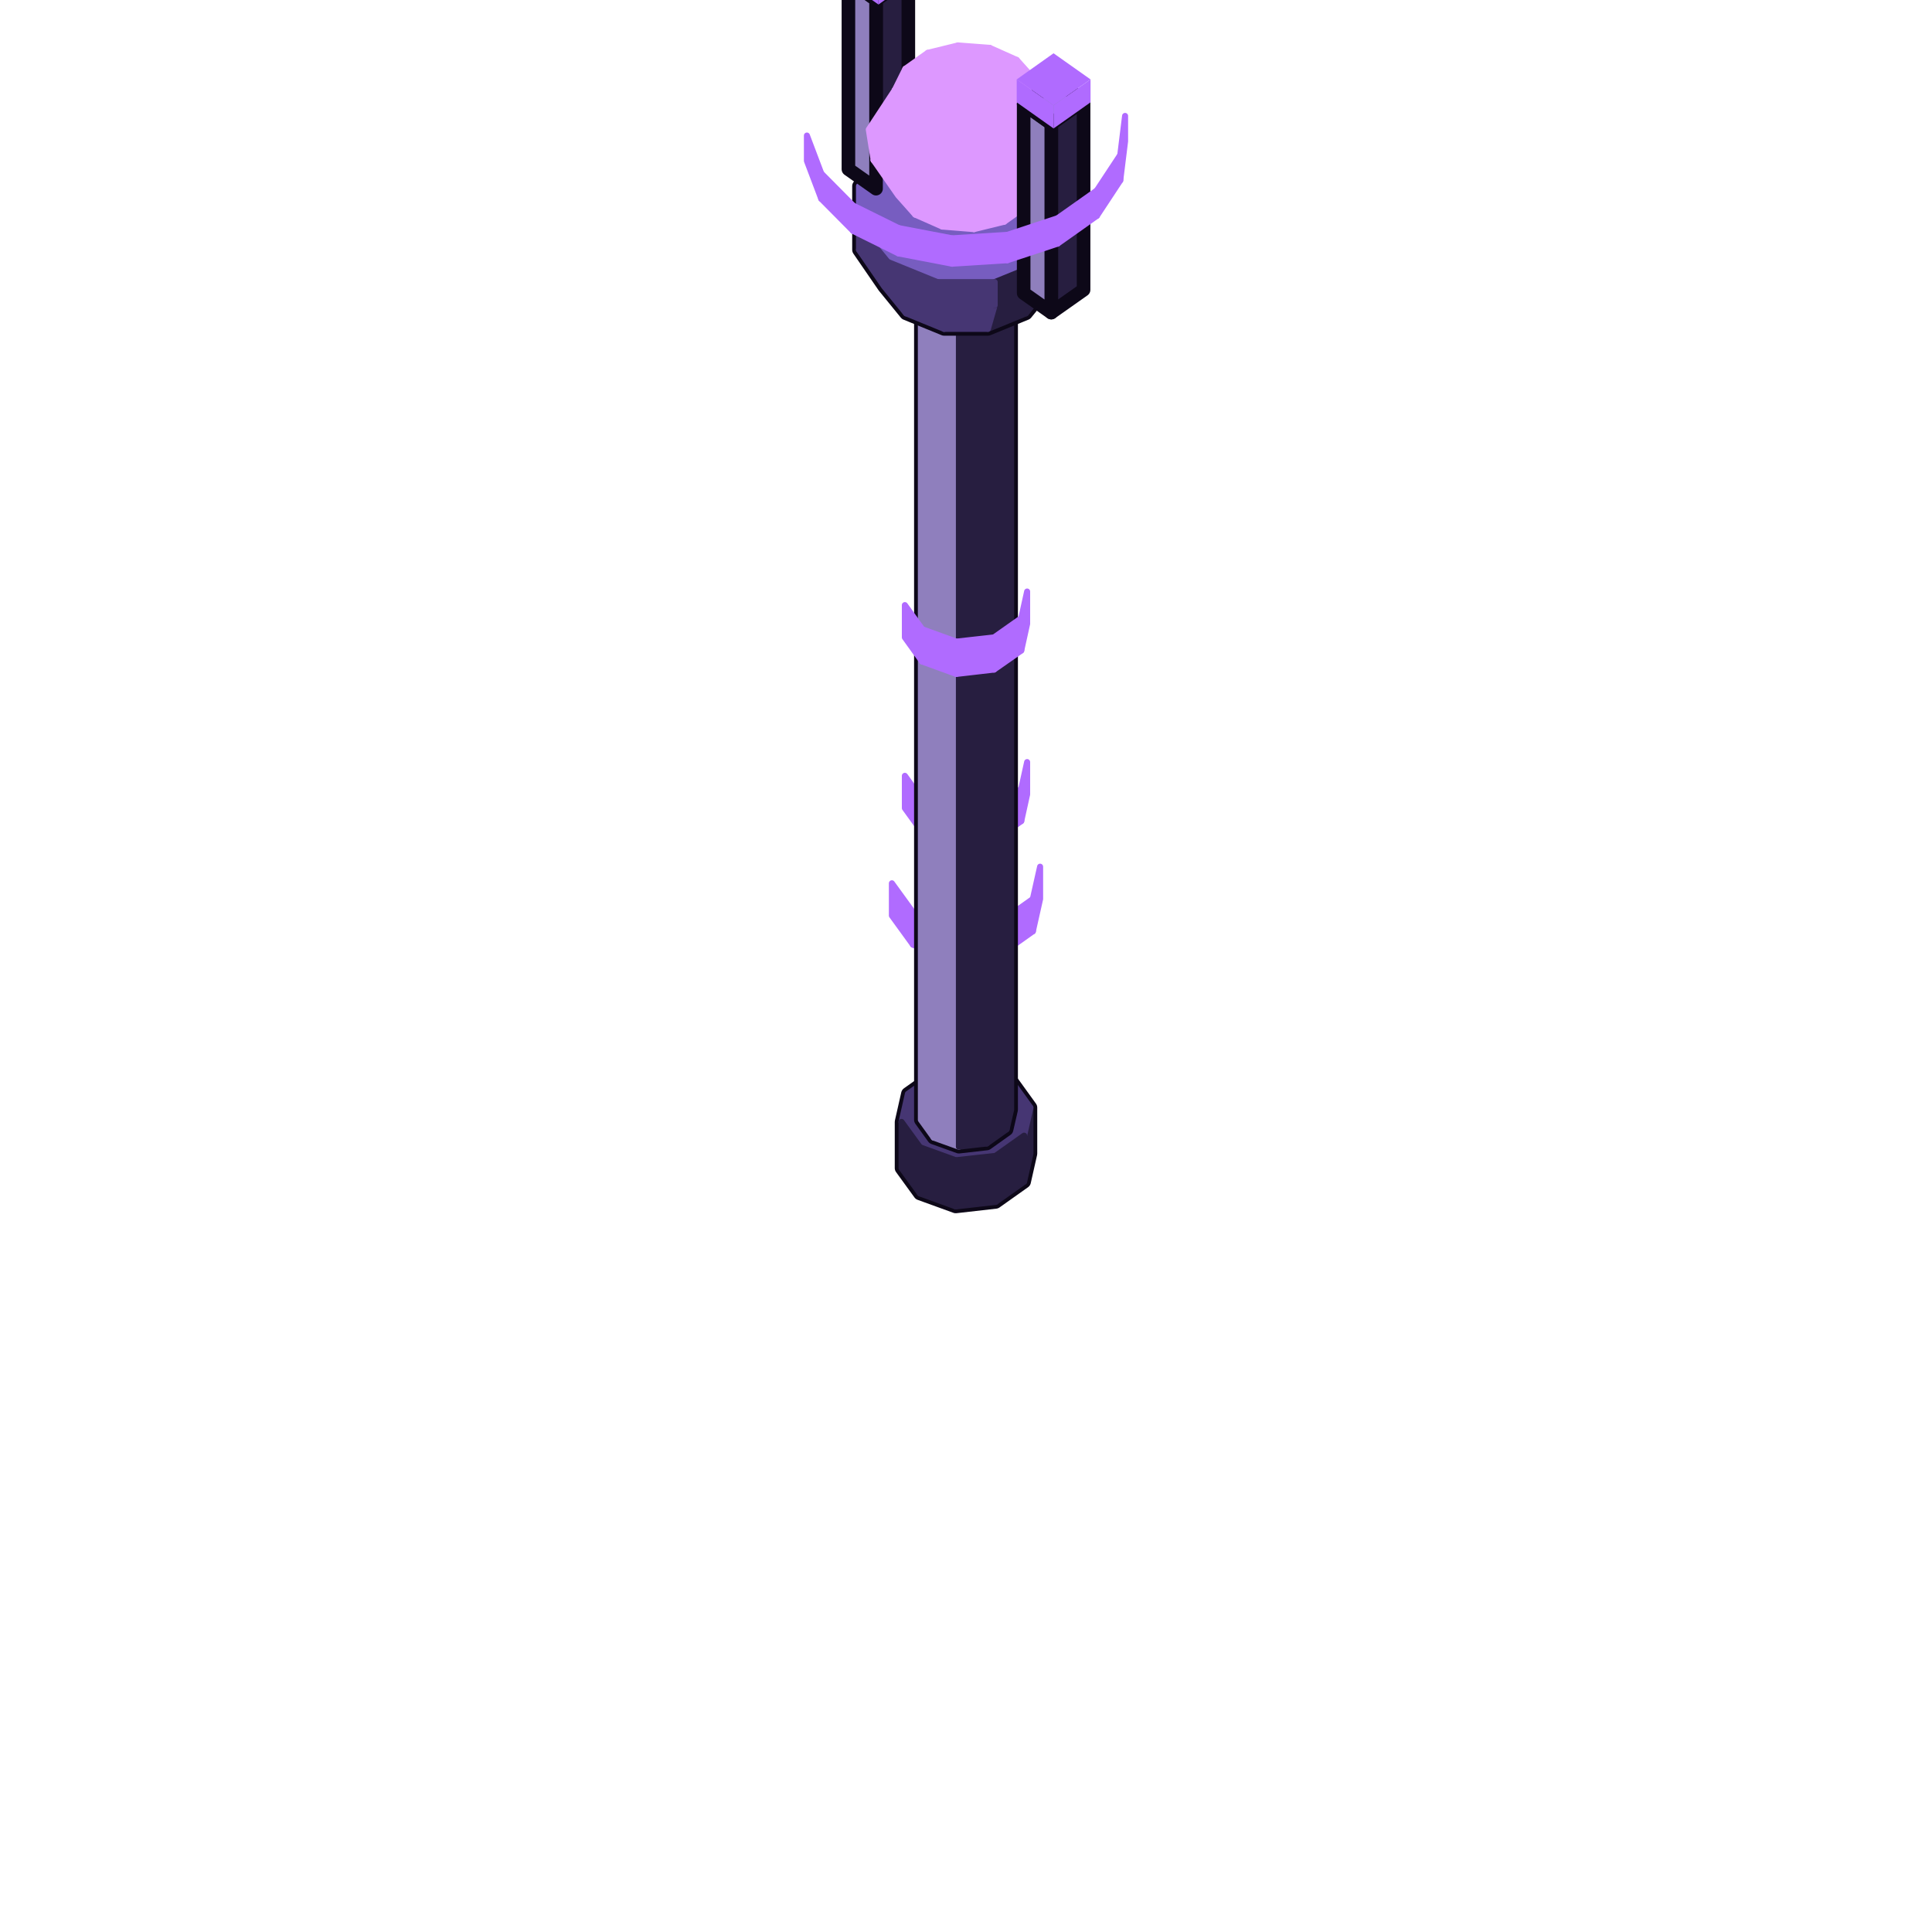
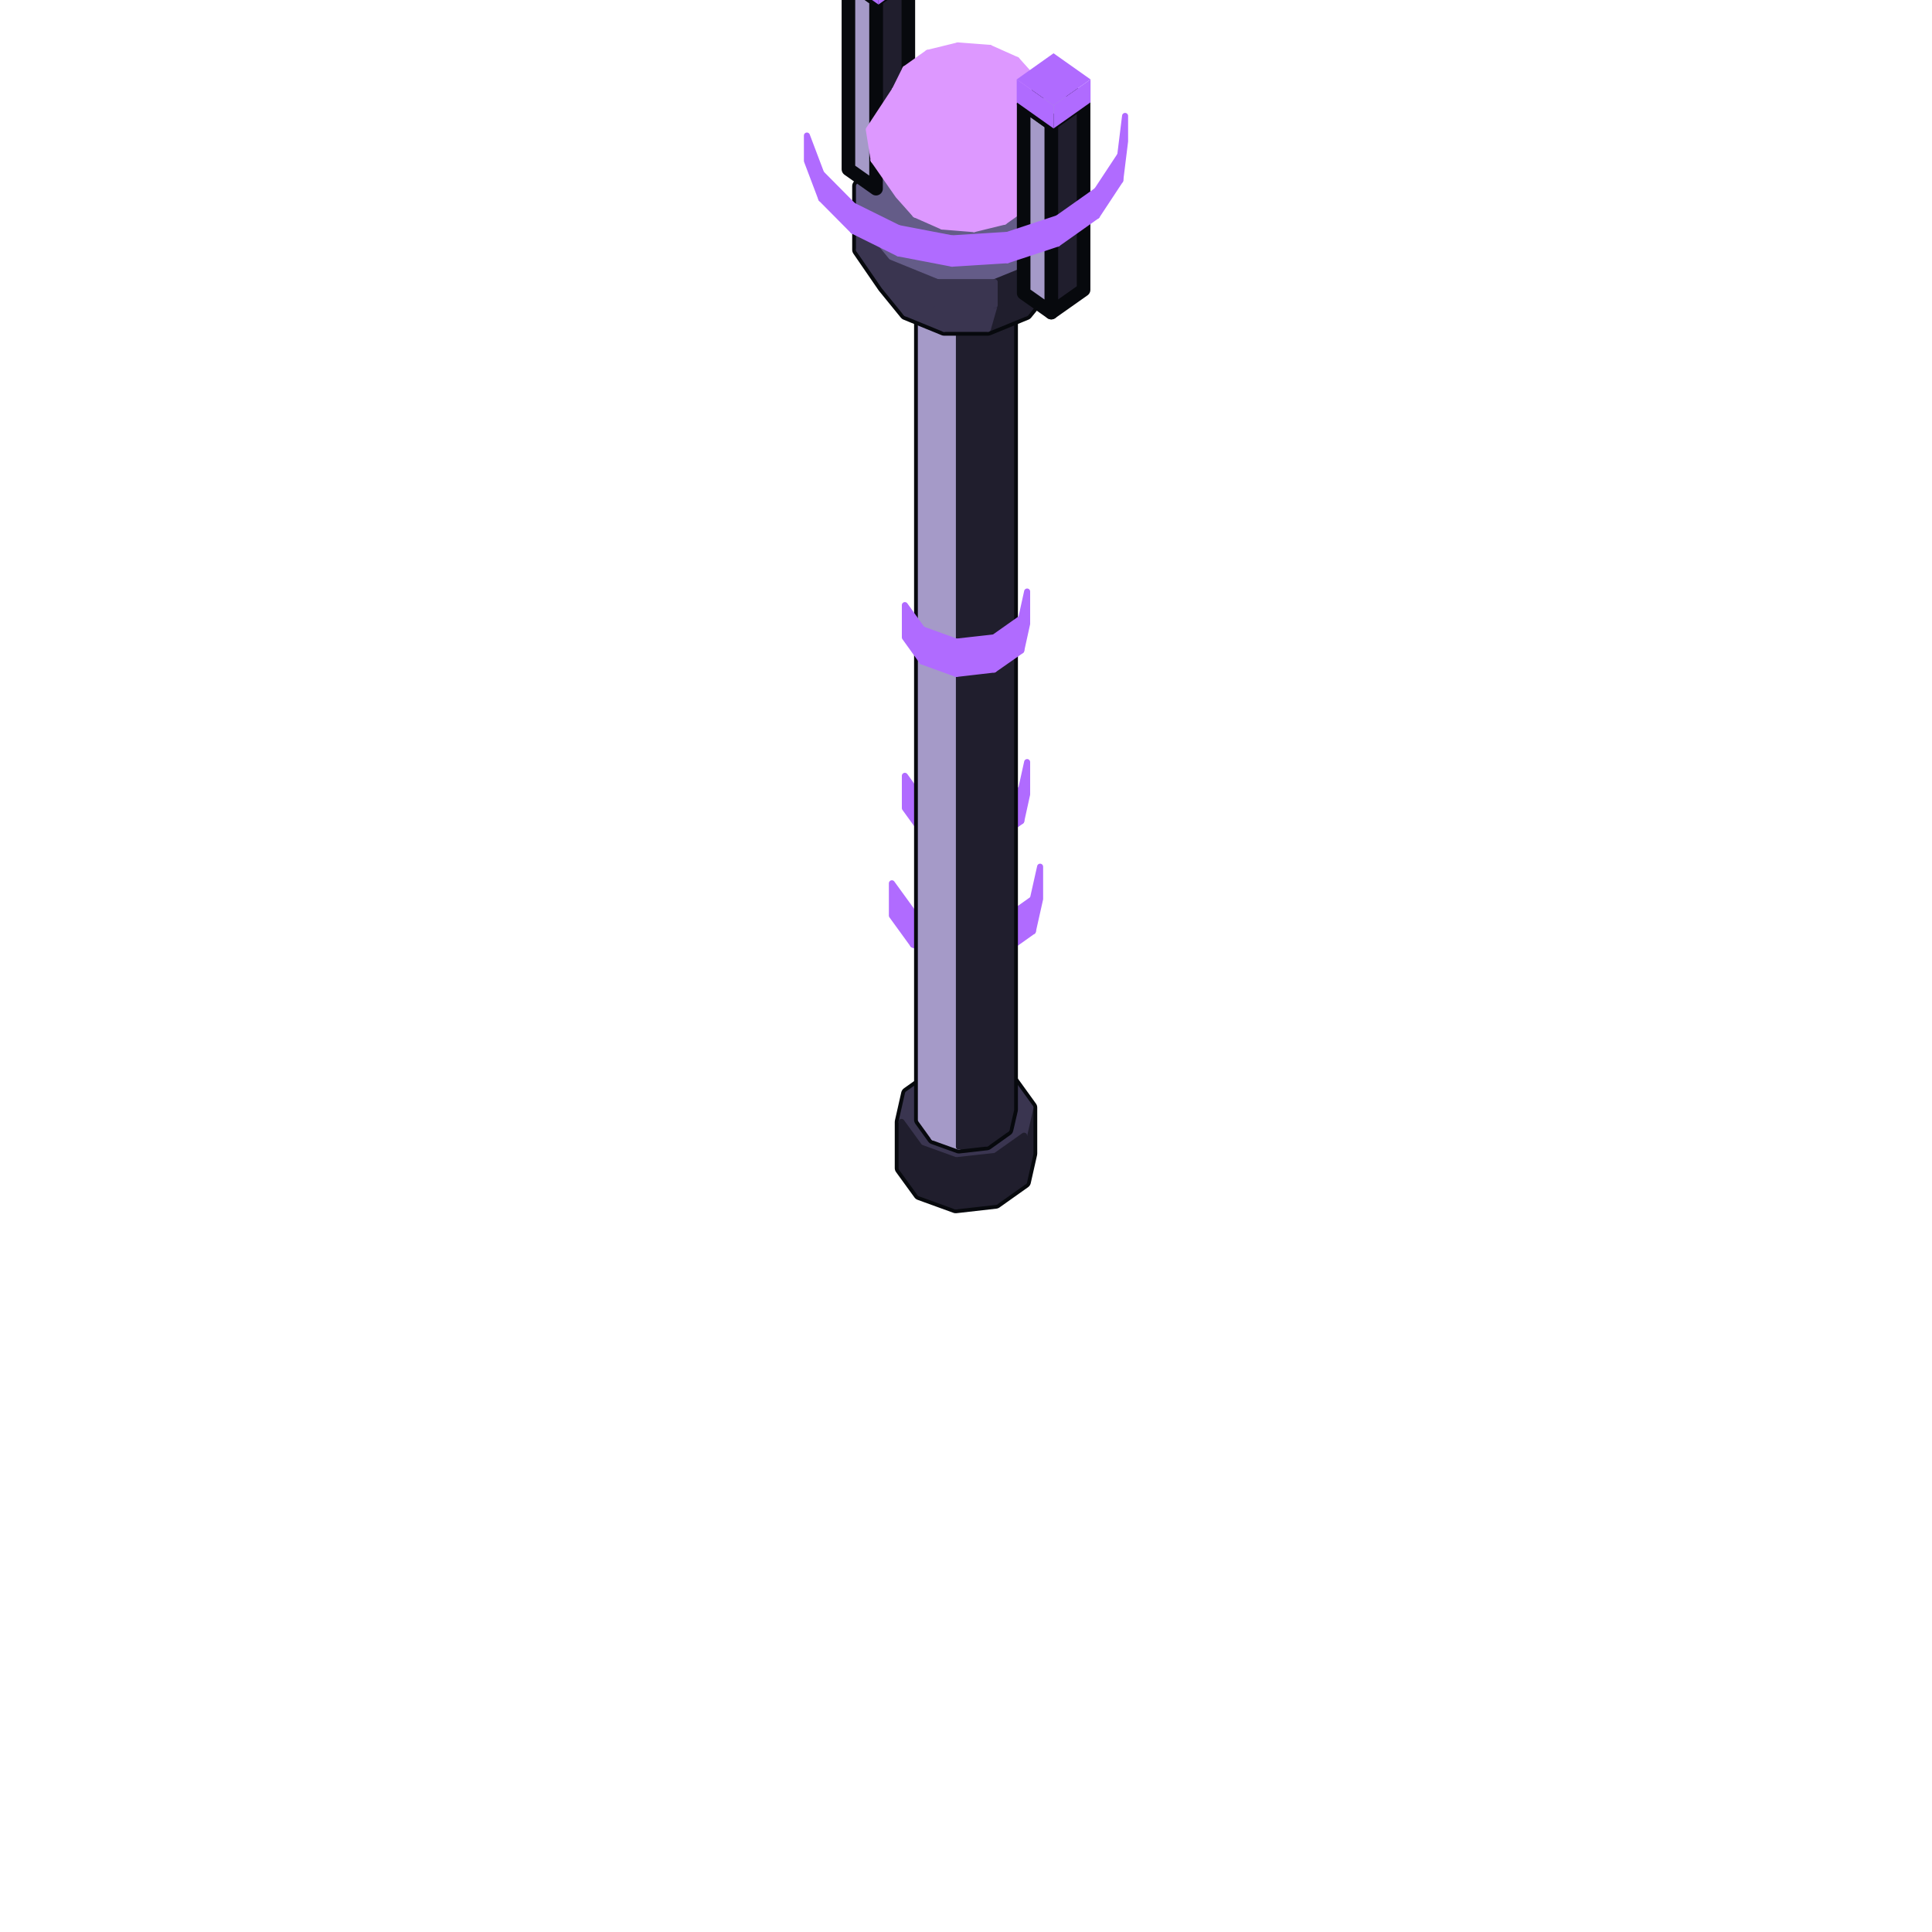
<svg xmlns="http://www.w3.org/2000/svg" viewBox="0 0 128 128" width="128" height="128" data-part-id="eq_rune_staff" data-type="equipment" data-direction="south">
-   <g stroke="#0d0818" stroke-width="0.9" stroke-linejoin="round">
+   <g stroke="#07090d" stroke-width="0.9" stroke-linejoin="round">
    <path d="M59.73 74.33 L60.15 72.47 L62.04 71.13 L64.68 70.84 L67.05 71.69 L68.27 73.38 L68.27 76.43 L67.85 78.29 L65.96 79.63 L63.32 79.93 L60.95 79.07 L59.73 77.39 Z" fill="none" />
-     <path d="M67.85 78.29 L68.27 76.43 L68.27 73.38 L67.85 75.24 Z" fill="#271e40" stroke="#271e40" stroke-width="0.4" />
-     <path d="M60.95 76.01 L63.32 76.87 L65.96 76.58 L67.85 75.24 L68.27 73.38 L67.05 71.69 L64.68 70.84 L62.04 71.13 L60.15 72.47 L59.73 74.33 Z" fill="#463673" stroke="#463673" stroke-width="0.4" />
-     <path d="M59.73 77.39 L60.95 79.07 L60.95 76.01 L59.73 74.33 Z" fill="#271e40" stroke="#271e40" stroke-width="0.4" />
-     <path d="M65.96 79.63 L67.85 78.29 L67.85 75.24 L65.96 76.58 Z" fill="#271e40" stroke="#271e40" stroke-width="0.4" />
-     <path d="M60.95 79.07 L63.32 79.93 L63.32 76.87 L60.95 76.01 Z" fill="#271e40" stroke="#271e40" stroke-width="0.4" />
-     <path d="M63.32 79.93 L65.96 79.63 L65.96 76.58 L63.32 76.87 Z" fill="#271e40" stroke="#271e40" stroke-width="0.4" />
+     <path d="M67.85 78.29 L68.27 76.43 L68.27 73.38 L67.85 75.24 Z" fill="#201e2d" stroke="#201e2d" stroke-width="0.4" />
+     <path d="M60.95 76.01 L63.32 76.87 L65.96 76.58 L67.85 75.24 L68.27 73.38 L67.05 71.69 L64.68 70.84 L62.04 71.13 L60.15 72.47 L59.73 74.33 Z" fill="#3a3550" stroke="#3a3550" stroke-width="0.4" />
+     <path d="M59.73 77.39 L60.95 79.07 L60.95 76.01 L59.73 74.33 Z" fill="#201e2d" stroke="#201e2d" stroke-width="0.4" />
+     <path d="M65.96 79.63 L67.85 78.29 L67.85 75.24 L65.96 76.58 Z" fill="#201e2d" stroke="#201e2d" stroke-width="0.4" />
+     <path d="M60.95 79.07 L63.32 79.93 L63.32 76.87 L60.95 76.01 Z" fill="#201e2d" stroke="#201e2d" stroke-width="0.4" />
+     <path d="M63.32 79.93 L65.96 79.63 L65.96 76.58 L63.32 76.87 Z" fill="#201e2d" stroke="#201e2d" stroke-width="0.4" />
    <path d="M68.43 61.7 L68.91 59.56 L68.91 57.42 L68.43 59.56 Z" fill="#b06bff" stroke="#b06bff" stroke-width="0.4" />
    <path d="M59.09 60.66 L60.49 62.59 L60.49 60.45 L59.09 58.52 Z" fill="#b06bff" stroke="#b06bff" stroke-width="0.4" />
    <path d="M66.26 63.24 L68.43 61.7 L68.43 59.56 L66.26 61.1 Z" fill="#b06bff" stroke="#b06bff" stroke-width="0.4" />
    <path d="M60.49 62.59 L63.22 63.58 L63.22 61.44 L60.49 60.45 Z" fill="#b06bff" stroke="#b06bff" stroke-width="0.4" />
    <path d="M63.22 63.58 L66.26 63.24 L66.26 61.1 L63.22 61.44 Z" fill="#b06bff" stroke="#b06bff" stroke-width="0.4" />
    <path d="M67.66 54.4 L68.05 52.63 L68.05 50.49 L67.66 52.26 Z" fill="#b06bff" stroke="#b06bff" stroke-width="0.4" />
    <path d="M59.95 53.54 L61.1 55.13 L61.1 53.0 L59.95 51.4 Z" fill="#b06bff" stroke="#b06bff" stroke-width="0.4" />
    <path d="M65.86 55.67 L67.66 54.4 L67.66 52.26 L65.86 53.53 Z" fill="#b06bff" stroke="#b06bff" stroke-width="0.4" />
    <path d="M61.1 55.13 L63.36 55.95 L63.36 53.81 L61.1 53.0 Z" fill="#b06bff" stroke="#b06bff" stroke-width="0.4" />
    <path d="M63.36 55.95 L65.86 55.67 L65.86 53.53 L63.36 53.81 Z" fill="#b06bff" stroke="#b06bff" stroke-width="0.4" />
    <path d="M61.01 16.15 L61.31 14.84 L62.63 13.91 L64.47 13.7 L66.14 14.3 L66.99 15.48 L66.99 73.52 L66.69 74.82 L65.37 75.76 L63.53 75.97 L61.86 75.37 L61.01 74.19 Z" fill="none" />
-     <path d="M66.69 74.82 L66.99 73.52 L66.99 15.48 L66.69 16.78 Z" fill="#271e40" stroke="#271e40" stroke-width="0.4" />
-     <path d="M61.01 74.19 L61.86 75.37 L61.86 17.33 L61.01 16.15 Z" fill="#8f7fbd" stroke="#8f7fbd" stroke-width="0.4" />
-     <path d="M65.37 75.76 L66.69 74.82 L66.69 16.78 L65.37 17.72 Z" fill="#271e40" stroke="#271e40" stroke-width="0.4" />
-     <path d="M61.86 75.37 L63.53 75.97 L63.53 17.93 L61.86 17.33 Z" fill="#8f7fbd" stroke="#8f7fbd" stroke-width="0.4" />
-     <path d="M63.53 75.97 L65.37 75.76 L65.37 17.72 L63.53 17.93 Z" fill="#271e40" stroke="#271e40" stroke-width="0.4" />
+     <path d="M66.69 74.82 L66.99 73.52 L66.99 15.48 L66.69 16.78 Z" fill="#201e2d" stroke="#201e2d" stroke-width="0.4" />
+     <path d="M61.01 74.19 L61.86 75.37 L61.86 17.33 L61.01 16.15 Z" fill="#a59ac8" stroke="#a59ac8" stroke-width="0.4" />
+     <path d="M65.37 75.76 L66.69 74.82 L66.69 16.78 L65.37 17.72 Z" fill="#201e2d" stroke="#201e2d" stroke-width="0.4" />
+     <path d="M61.86 75.37 L63.53 75.97 L63.53 17.93 L61.86 17.33 Z" fill="#a59ac8" stroke="#a59ac8" stroke-width="0.4" />
+     <path d="M63.53 75.97 L65.37 75.76 L65.37 17.72 L63.53 17.93 Z" fill="#201e2d" stroke="#201e2d" stroke-width="0.4" />
    <path d="M67.66 43.1 L68.05 41.33 L68.05 39.19 L67.66 40.96 Z" fill="#b06bff" stroke="#b06bff" stroke-width="0.4" />
    <path d="M59.95 42.23 L61.1 43.83 L61.1 41.69 L59.95 40.09 Z" fill="#b06bff" stroke="#b06bff" stroke-width="0.4" />
    <path d="M65.86 44.36 L67.66 43.1 L67.66 40.96 L65.86 42.23 Z" fill="#b06bff" stroke="#b06bff" stroke-width="0.4" />
    <path d="M61.1 43.83 L63.36 44.65 L63.36 42.51 L61.1 41.69 Z" fill="#b06bff" stroke="#b06bff" stroke-width="0.4" />
    <path d="M63.36 44.65 L65.86 44.36 L65.86 42.23 L63.36 42.51 Z" fill="#b06bff" stroke="#b06bff" stroke-width="0.4" />
-     <path d="M61.86 17.33 L63.53 17.93 L65.37 17.72 L66.69 16.78 L66.99 15.48 L66.14 14.3 L64.47 13.7 L62.63 13.91 L61.31 14.84 L61.01 16.15 Z" fill="#8f7fbd" stroke="#8f7fbd" stroke-width="0.4" />
-     <path d="M58.04 12.5 L60.18 10.99 L60.18 -1.53 L58.04 -0.02 Z" fill="#271e40" />
+     <path d="M61.86 17.33 L63.53 17.93 L65.37 17.72 L66.69 16.78 L66.99 15.48 L66.14 14.3 L64.47 13.7 L62.63 13.91 L61.31 14.84 L61.01 16.15 Z" fill="#a59ac8" stroke="#a59ac8" stroke-width="0.4" />
+     <path d="M58.04 12.5 L60.18 10.99 L60.18 -1.53 L58.04 -0.02 Z" fill="#201e2d" />
    <path d="M56.91 12.33 L58.81 10.0 L62.1 8.66 L65.9 8.66 L69.19 10.0 L71.09 12.33 L71.09 16.55 L69.42 18.98 L67.97 20.76 L65.45 21.79 L62.55 21.79 L60.03 20.76 L58.58 18.98 L56.91 16.55 Z" fill="none" />
-     <path d="M58.81 17.35 L62.1 18.69 L65.9 18.69 L69.19 17.35 L71.09 15.02 L71.09 12.33 L69.19 10.0 L65.9 8.66 L62.1 8.66 L58.81 10.0 L56.91 12.33 L56.91 15.02 Z" fill="#775dc0" stroke="#775dc0" stroke-width="0.4" />
-     <path d="M56.21 11.21 L58.04 12.5 L58.04 -0.02 L56.21 -1.32 Z" fill="#8f7fbd" />
-     <path d="M67.97 20.76 L69.42 18.98 L71.09 16.55 L69.19 18.88 Z" fill="#271e40" stroke="#271e40" stroke-width="0.4" />
-     <path d="M58.58 18.98 L60.03 20.76 L58.81 18.88 L56.91 16.55 Z" fill="#463673" stroke="#463673" stroke-width="0.4" />
-     <path d="M60.03 20.76 L62.55 21.79 L62.1 20.22 L58.81 18.88 Z" fill="#463673" stroke="#463673" stroke-width="0.4" />
-     <path d="M65.45 21.79 L67.97 20.76 L69.19 18.88 L65.9 20.22 Z" fill="#271e40" stroke="#271e40" stroke-width="0.4" />
-     <path d="M69.19 18.88 L71.09 16.55 L71.09 15.02 L69.19 17.35 Z" fill="#271e40" stroke="#271e40" stroke-width="0.4" />
-     <path d="M56.91 16.55 L58.81 18.88 L58.81 17.35 L56.91 15.02 Z" fill="#463673" stroke="#463673" stroke-width="0.4" />
-     <path d="M62.55 21.79 L65.45 21.79 L65.9 20.22 L62.1 20.22 Z" fill="#463673" stroke="#463673" stroke-width="0.4" />
+     <path d="M58.81 17.35 L62.1 18.69 L65.9 18.69 L69.19 17.35 L71.09 15.02 L71.09 12.33 L69.19 10.0 L65.9 8.66 L62.1 8.66 L58.81 10.0 L56.91 12.33 L56.91 15.02 Z" fill="#645c88" stroke="#645c88" stroke-width="0.4" />
+     <path d="M56.21 11.21 L58.04 12.5 L58.04 -0.02 L56.21 -1.32 Z" fill="#a59ac8" />
+     <path d="M67.97 20.76 L69.42 18.98 L71.09 16.55 L69.19 18.88 Z" fill="#201e2d" stroke="#201e2d" stroke-width="0.4" />
+     <path d="M58.58 18.98 L60.03 20.76 L58.81 18.88 L56.91 16.55 Z" fill="#3a3550" stroke="#3a3550" stroke-width="0.4" />
+     <path d="M60.03 20.76 L62.55 21.79 L62.1 20.22 L58.81 18.88 Z" fill="#3a3550" stroke="#3a3550" stroke-width="0.4" />
+     <path d="M65.45 21.79 L67.97 20.76 L69.19 18.88 L65.9 20.22 Z" fill="#201e2d" stroke="#201e2d" stroke-width="0.4" />
+     <path d="M69.19 18.88 L71.09 16.55 L71.09 15.02 L69.19 17.35 Z" fill="#201e2d" stroke="#201e2d" stroke-width="0.4" />
+     <path d="M56.91 16.55 L58.81 18.88 L58.81 17.35 L56.91 15.02 Z" fill="#3a3550" stroke="#3a3550" stroke-width="0.4" />
+     <path d="M62.55 21.79 L65.45 21.79 L65.9 20.22 L62.1 20.22 Z" fill="#3a3550" stroke="#3a3550" stroke-width="0.4" />
    <path d="M68.02 13.63 L68.72 12.22 L70.44 9.61 L69.49 11.53 Z" fill="#dd98ff" stroke="#dd98ff" stroke-width="0.4" />
-     <path d="M58.35 -2.83 L56.21 -1.32 L58.04 -0.02 L60.18 -1.53 Z" fill="#8f7fbd" />
+     <path d="M58.35 -2.83 L56.21 -1.32 L58.04 -0.02 L60.18 -1.53 Z" fill="#a59ac8" />
    <path d="M70.44 9.61 L70.12 7.58 L68.49 5.23 L68.72 6.72 Z" fill="#dd98ff" stroke="#dd98ff" stroke-width="0.4" />
-     <path d="M58.81 18.88 L62.1 20.22 L62.1 18.69 L58.81 17.35 Z" fill="#463673" stroke="#463673" stroke-width="0.4" />
-     <path d="M65.9 20.22 L69.19 18.88 L69.19 17.35 L65.9 18.69 Z" fill="#271e40" stroke="#271e40" stroke-width="0.4" />
+     <path d="M58.81 18.88 L62.1 20.22 L62.1 18.69 L58.81 17.35 Z" fill="#3a3550" stroke="#3a3550" stroke-width="0.4" />
+     <path d="M65.9 20.22 L69.19 18.88 L69.19 17.35 L65.9 18.69 Z" fill="#201e2d" stroke="#201e2d" stroke-width="0.4" />
    <path d="M74.22 11.95 L74.54 9.36 L74.54 7.68 L74.22 10.27 Z" fill="#b06bff" stroke="#b06bff" stroke-width="0.4" />
    <path d="M65.57 3.17 L63.47 3.01 L64.0 4.82 L64.0 4.82 Z" fill="#dd98ff" stroke="#dd98ff" stroke-width="0.4" />
    <path d="M63.47 3.01 L61.47 3.5 L64.0 4.82 L64.0 4.82 Z" fill="#dd98ff" stroke="#dd98ff" stroke-width="0.4" />
    <path d="M59.51 12.95 L60.64 14.22 L59.42 12.33 L57.88 10.61 Z" fill="#dd98ff" stroke="#dd98ff" stroke-width="0.4" />
    <path d="M67.36 3.97 L65.57 3.17 L64.0 4.82 L64.0 4.82 Z" fill="#dd98ff" stroke="#dd98ff" stroke-width="0.4" />
-     <path d="M62.1 20.22 L65.9 20.22 L65.9 18.69 L62.1 18.69 Z" fill="#463673" stroke="#463673" stroke-width="0.4" />
+     <path d="M62.1 20.22 L65.9 20.22 L65.9 18.69 L62.1 18.69 Z" fill="#3a3550" stroke="#3a3550" stroke-width="0.4" />
    <path d="M61.47 3.5 L59.98 4.56 L64.0 4.82 L64.0 4.82 Z" fill="#dd98ff" stroke="#dd98ff" stroke-width="0.4" />
    <path d="M57.56 8.58 L57.88 10.61 L59.51 7.45 L59.28 5.97 Z" fill="#dd98ff" stroke="#dd98ff" stroke-width="0.4" />
    <path d="M58.2 -4.68 L55.75 -2.95 L58.2 -1.22 L60.64 -2.95 Z" fill="#b06bff" stroke="none" />
    <path d="M68.49 5.23 L67.36 3.97 L64.0 4.82 L64.0 4.82 Z" fill="#dd98ff" stroke="#dd98ff" stroke-width="0.4" />
    <path d="M66.53 14.69 L68.02 13.63 L69.49 11.53 L67.45 12.97 Z" fill="#dd98ff" stroke="#dd98ff" stroke-width="0.4" />
    <path d="M55.75 -1.43 L58.2 0.3 L58.2 -1.22 L55.75 -2.95 Z" fill="#b06bff" stroke="none" />
    <path d="M58.2 0.3 L60.64 -1.43 L60.64 -2.95 L58.2 -1.22 Z" fill="#b06bff" stroke="none" />
    <path d="M53.46 10.66 L54.41 13.17 L54.41 11.49 L53.46 8.98 Z" fill="#b06bff" stroke="#b06bff" stroke-width="0.4" />
    <path d="M59.98 4.56 L59.28 5.97 L64.0 4.82 L64.0 4.82 Z" fill="#dd98ff" stroke="#dd98ff" stroke-width="0.4" />
    <path d="M69.49 11.53 L70.44 9.61 L68.72 6.72 L68.02 8.13 Z" fill="#dd98ff" stroke="#dd98ff" stroke-width="0.4" />
    <path d="M68.72 6.72 L68.49 5.23 L64.0 4.82 L64.0 4.82 Z" fill="#dd98ff" stroke="#dd98ff" stroke-width="0.4" />
    <path d="M60.64 14.22 L62.43 15.01 L61.86 13.42 L59.42 12.33 Z" fill="#dd98ff" stroke="#dd98ff" stroke-width="0.4" />
    <path d="M59.28 5.97 L59.51 7.45 L64.0 4.82 L64.0 4.82 Z" fill="#dd98ff" stroke="#dd98ff" stroke-width="0.4" />
    <path d="M64.53 15.18 L66.53 14.69 L67.45 12.97 L64.73 13.65 Z" fill="#dd98ff" stroke="#dd98ff" stroke-width="0.4" />
    <path d="M62.43 15.01 L64.53 15.18 L64.73 13.65 L61.86 13.42 Z" fill="#dd98ff" stroke="#dd98ff" stroke-width="0.4" />
    <path d="M68.02 8.13 L68.72 6.72 L64.0 4.82 L64.0 4.82 Z" fill="#dd98ff" stroke="#dd98ff" stroke-width="0.4" />
    <path d="M57.88 10.61 L59.42 12.33 L60.64 8.72 L59.51 7.45 Z" fill="#dd98ff" stroke="#dd98ff" stroke-width="0.4" />
    <path d="M72.67 14.3 L74.22 11.95 L74.22 10.27 L72.67 12.62 Z" fill="#b06bff" stroke="#b06bff" stroke-width="0.4" />
    <path d="M59.51 7.45 L60.64 8.72 L64.0 4.82 L64.0 4.82 Z" fill="#dd98ff" stroke="#dd98ff" stroke-width="0.4" />
    <path d="M66.53 9.19 L68.02 8.13 L64.0 4.82 L64.0 4.82 Z" fill="#dd98ff" stroke="#dd98ff" stroke-width="0.4" />
    <path d="M67.45 12.97 L69.49 11.53 L68.02 8.13 L66.53 9.19 Z" fill="#dd98ff" stroke="#dd98ff" stroke-width="0.4" />
    <path d="M60.64 8.72 L62.43 9.52 L64.0 4.82 L64.0 4.82 Z" fill="#dd98ff" stroke="#dd98ff" stroke-width="0.4" />
    <path d="M64.53 9.68 L66.53 9.19 L64.0 4.82 L64.0 4.82 Z" fill="#dd98ff" stroke="#dd98ff" stroke-width="0.4" />
    <path d="M62.43 9.52 L64.53 9.68 L64.0 4.82 L64.0 4.82 Z" fill="#dd98ff" stroke="#dd98ff" stroke-width="0.4" />
    <path d="M54.41 13.17 L56.52 15.3 L56.52 13.62 L54.41 11.49 Z" fill="#b06bff" stroke="#b06bff" stroke-width="0.4" />
    <path d="M59.42 12.33 L61.86 13.42 L62.43 9.52 L60.64 8.72 Z" fill="#dd98ff" stroke="#dd98ff" stroke-width="0.4" />
    <path d="M64.73 13.65 L67.45 12.97 L66.53 9.19 L64.53 9.68 Z" fill="#dd98ff" stroke="#dd98ff" stroke-width="0.4" />
    <path d="M61.86 13.42 L64.73 13.65 L64.53 9.68 L62.43 9.52 Z" fill="#dd98ff" stroke="#dd98ff" stroke-width="0.4" />
-     <path d="M69.65 20.71 L71.79 19.2 L71.79 6.67 L69.65 8.19 Z" fill="#271e40" />
-     <path d="M67.82 19.42 L69.65 20.71 L69.65 8.19 L67.82 6.89 Z" fill="#8f7fbd" />
+     <path d="M69.65 20.71 L71.79 19.2 L71.79 6.67 L69.65 8.19 Z" fill="#201e2d" />
+     <path d="M67.82 19.42 L69.65 20.71 L69.65 8.19 L67.82 6.89 Z" fill="#a59ac8" />
    <path d="M70.07 16.14 L72.67 14.3 L72.67 12.62 L70.07 14.46 Z" fill="#b06bff" stroke="#b06bff" stroke-width="0.4" />
    <path d="M56.52 15.3 L59.53 16.79 L59.53 15.11 L56.52 13.62 Z" fill="#b06bff" stroke="#b06bff" stroke-width="0.4" />
    <path d="M66.74 17.24 L70.07 16.14 L70.07 14.46 L66.74 15.56 Z" fill="#b06bff" stroke="#b06bff" stroke-width="0.4" />
    <path d="M59.53 16.79 L63.08 17.47 L63.08 15.79 L59.53 15.11 Z" fill="#b06bff" stroke="#b06bff" stroke-width="0.4" />
    <path d="M63.08 17.47 L66.74 17.24 L66.74 15.56 L63.08 15.79 Z" fill="#b06bff" stroke="#b06bff" stroke-width="0.4" />
-     <path d="M69.96 5.38 L67.82 6.89 L69.65 8.19 L71.79 6.67 Z" fill="#8f7fbd" />
+     <path d="M69.96 5.38 L67.82 6.89 L69.65 8.19 L71.79 6.67 Z" fill="#a59ac8" />
    <path d="M69.8 3.53 L67.36 5.26 L69.8 6.98 L72.25 5.26 Z" fill="#b06bff" stroke="none" />
    <path d="M67.36 6.78 L69.8 8.51 L69.8 6.98 L67.36 5.26 Z" fill="#b06bff" stroke="none" />
    <path d="M69.8 8.51 L72.25 6.78 L72.25 5.26 L69.8 6.98 Z" fill="#b06bff" stroke="none" />
  </g>
</svg>
